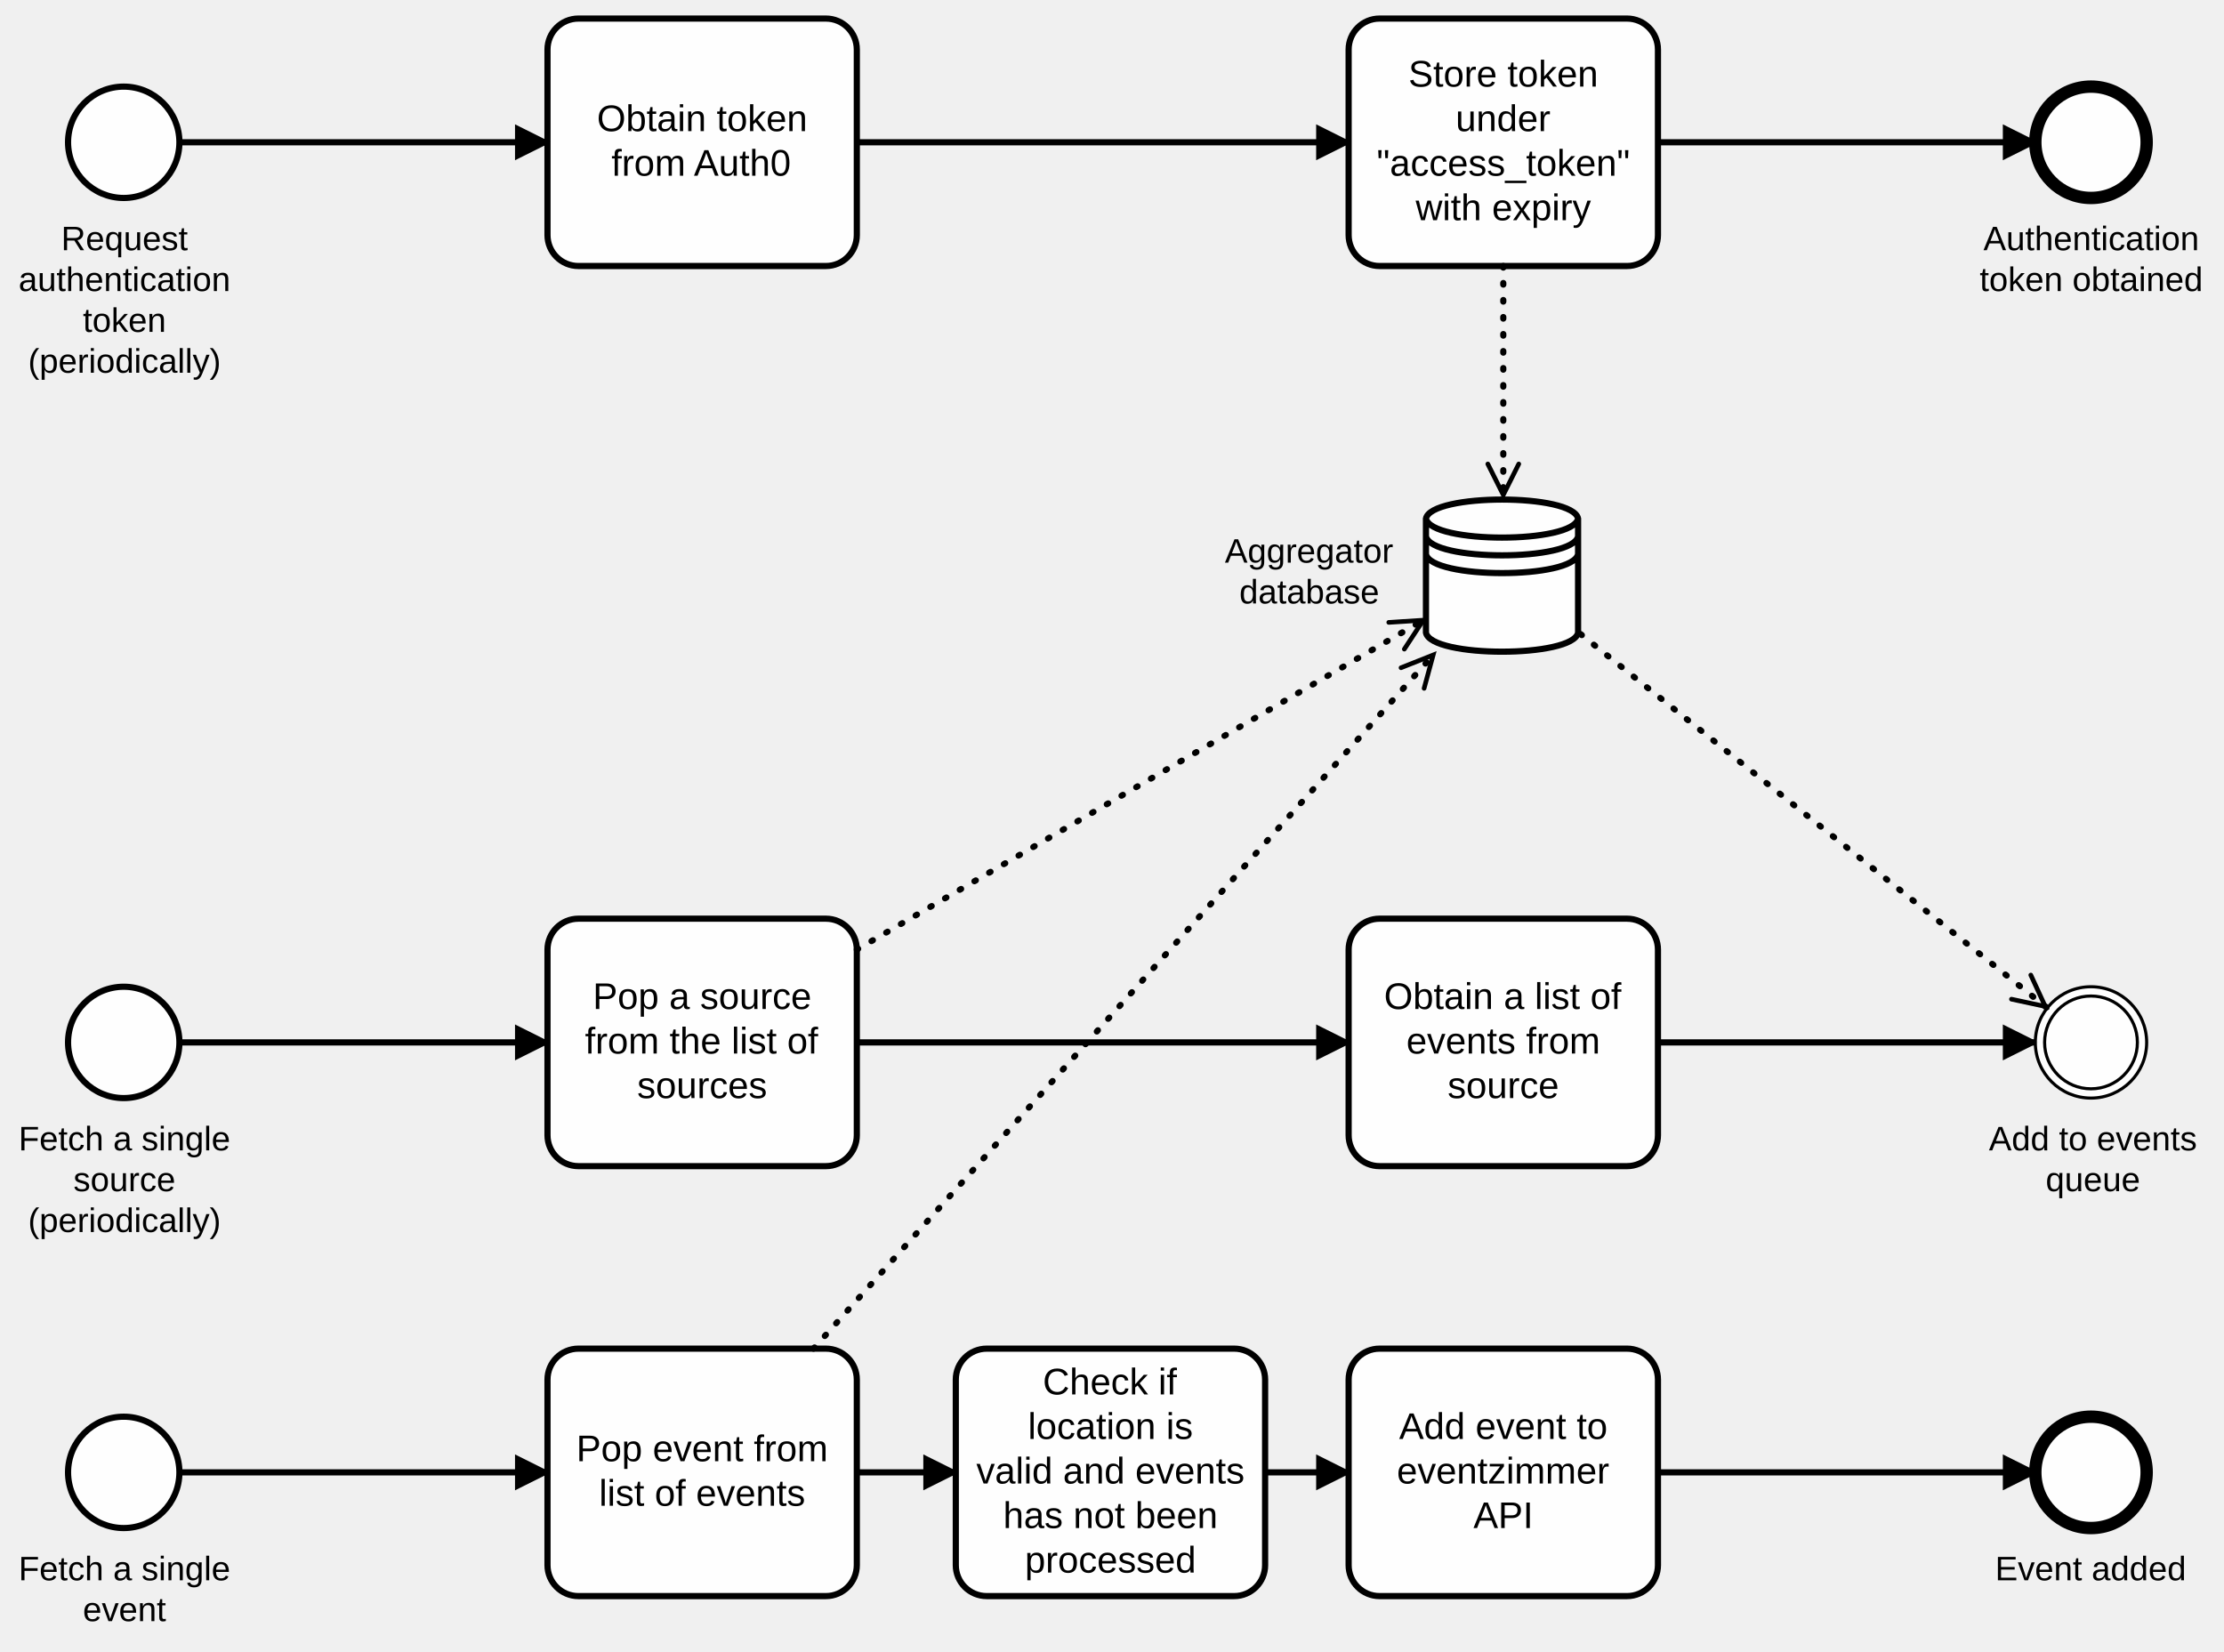
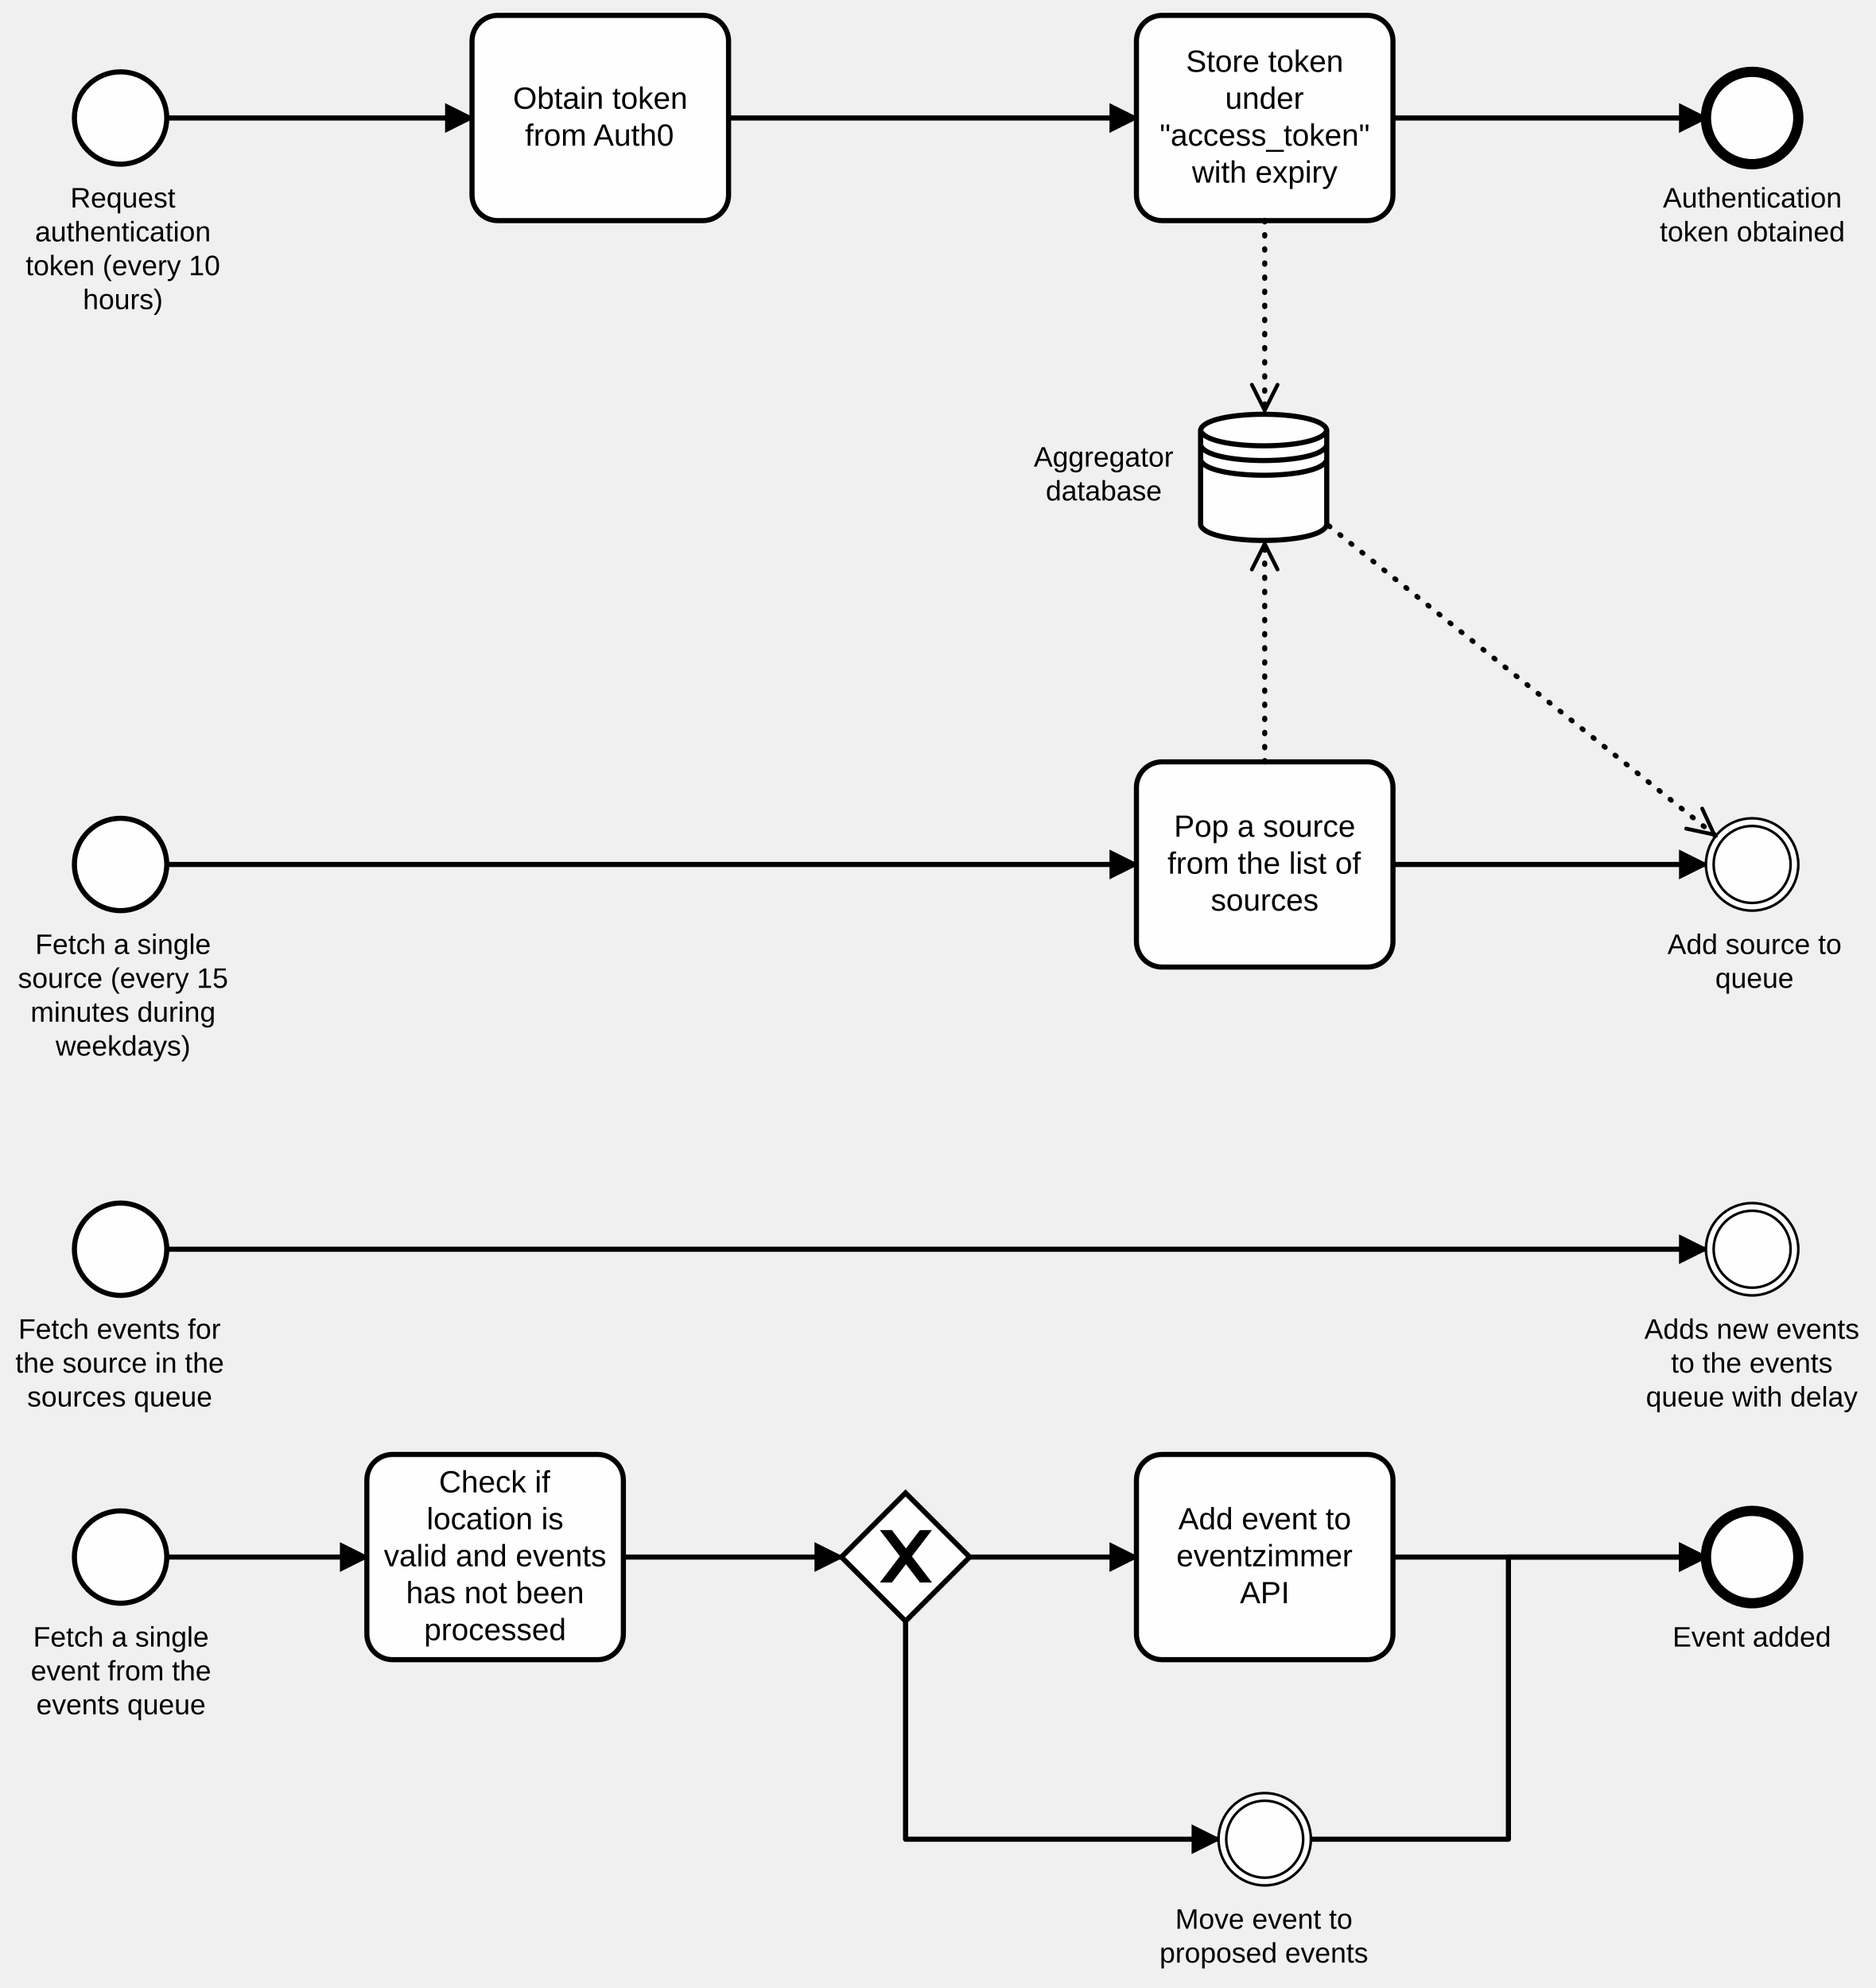
- <svg xmlns="http://www.w3.org/2000/svg" width="719" height="534" viewBox="134 53 719 534" version="1.1">
+ <svg xmlns="http://www.w3.org/2000/svg" width="731" height="775" viewBox="127 53 731 775" version="1.1">
  <defs>
-     <marker id="sequenceflow-end-white-black-4ejih7xatjvsynw8to4aofgy0" viewBox="0 0 20 20" refX="11" refY="10" markerWidth="10" markerHeight="10" orient="auto">
+     <marker id="sequenceflow-end-white-black-8ilgsffuy7v51hntb15woua4j" viewBox="0 0 20 20" refX="11" refY="10" markerWidth="10" markerHeight="10" orient="auto">
      <path d="M 1 5 L 11 10 L 1 15 Z" style="fill: black; stroke-width: 1px; stroke-linecap: round; stroke-dasharray: 10000, 1; stroke: black;" />
    </marker>
-     <marker id="association-end-white-black-4ejih7xatjvsynw8to4aofgy0" viewBox="0 0 20 20" refX="12" refY="10" markerWidth="10" markerHeight="10" orient="auto">
+     <marker id="association-end-white-black-8ilgsffuy7v51hntb15woua4j" viewBox="0 0 20 20" refX="12" refY="10" markerWidth="10" markerHeight="10" orient="auto">
      <path d="M 1 5 L 11 10 L 1 15" style="fill: none; stroke-width: 1.5px; stroke-linecap: round; stroke-dasharray: 10000, 1; stroke: black;" />
    </marker>
  </defs>
  <g class="djs-group">
+     <g class="djs-element djs-connection" data-element-id="SequenceFlow_0jcjh5k" style="display: block;">
+       <g class="djs-visual">
+         <path d="m  670,390L792,390 " style="fill: none; stroke-width: 2px; stroke: black; stroke-linejoin: round; marker-end: url('#sequenceflow-end-white-black-8ilgsffuy7v51hntb15woua4j');" />
+       </g>
+       <polyline points="670,390 792,390 " class="djs-hit djs-hit-stroke" style="fill: none; stroke-opacity: 0; stroke: white; stroke-width: 15px;" />
+       <rect x="664" y="384" width="134" height="12" class="djs-outline" style="fill: none;" />
+     </g>
+   </g>
+   <g class="djs-group">
+     <g class="djs-element djs-connection" data-element-id="SequenceFlow_0j1c3le" style="display: block;">
+       <g class="djs-visual">
+         <path d="m  192,390L570,390 " style="fill: none; stroke-width: 2px; stroke: black; stroke-linejoin: round; marker-end: url('#sequenceflow-end-white-black-8ilgsffuy7v51hntb15woua4j');" />
+       </g>
+       <polyline points="192,390 570,390 " class="djs-hit djs-hit-stroke" style="fill: none; stroke-opacity: 0; stroke: white; stroke-width: 15px;" />
+       <rect x="186" y="384" width="390" height="12" class="djs-outline" style="fill: none;" />
+     </g>
+   </g>
+   <g class="djs-group">
    <g class="djs-element djs-connection" data-element-id="SequenceFlow_0prawul" style="display: block;">
      <g class="djs-visual">
-         <path d="m  670,99L792,99 " style="fill: none; stroke-width: 2px; stroke: black; stroke-linejoin: round; marker-end: url('#sequenceflow-end-white-black-4ejih7xatjvsynw8to4aofgy0');" />
-       </g>
-       <polyline points="670,99 792,99 " class="djs-hit" style="fill: none; stroke-opacity: 0; stroke: white; stroke-width: 15px;" />
+         <path d="m  670,99L792,99 " style="fill: none; stroke-width: 2px; stroke: black; stroke-linejoin: round; marker-end: url('#sequenceflow-end-white-black-8ilgsffuy7v51hntb15woua4j');" />
+       </g>
+       <polyline points="670,99 792,99 " class="djs-hit djs-hit-stroke" style="fill: none; stroke-opacity: 0; stroke: white; stroke-width: 15px;" />
      <rect x="664" y="93" width="134" height="12" class="djs-outline" style="fill: none;" />
    </g>
  </g>
  <g class="djs-group">
    <g class="djs-element djs-connection" data-element-id="SequenceFlow_0wxyq2c" style="display: block;">
      <g class="djs-visual">
-         <path d="m  411,99L570,99 " style="fill: none; stroke-width: 2px; stroke: black; stroke-linejoin: round; marker-end: url('#sequenceflow-end-white-black-4ejih7xatjvsynw8to4aofgy0');" />
-       </g>
-       <polyline points="411,99 570,99 " class="djs-hit" style="fill: none; stroke-opacity: 0; stroke: white; stroke-width: 15px;" />
+         <path d="m  411,99L570,99 " style="fill: none; stroke-width: 2px; stroke: black; stroke-linejoin: round; marker-end: url('#sequenceflow-end-white-black-8ilgsffuy7v51hntb15woua4j');" />
+       </g>
+       <polyline points="411,99 570,99 " class="djs-hit djs-hit-stroke" style="fill: none; stroke-opacity: 0; stroke: white; stroke-width: 15px;" />
      <rect x="405" y="93" width="171" height="12" class="djs-outline" style="fill: none;" />
    </g>
  </g>
  <g class="djs-group">
    <g class="djs-element djs-connection" data-element-id="SequenceFlow_0bg2hcx" style="display: block;">
      <g class="djs-visual">
-         <path d="m  192,99L311,99 " style="fill: none; stroke-width: 2px; stroke: black; stroke-linejoin: round; marker-end: url('#sequenceflow-end-white-black-4ejih7xatjvsynw8to4aofgy0');" />
-       </g>
-       <polyline points="192,99 311,99 " class="djs-hit" style="fill: none; stroke-opacity: 0; stroke: white; stroke-width: 15px;" />
+         <path d="m  192,99L311,99 " style="fill: none; stroke-width: 2px; stroke: black; stroke-linejoin: round; marker-end: url('#sequenceflow-end-white-black-8ilgsffuy7v51hntb15woua4j');" />
+       </g>
+       <polyline points="192,99 311,99 " class="djs-hit djs-hit-stroke" style="fill: none; stroke-opacity: 0; stroke: white; stroke-width: 15px;" />
      <rect x="186" y="93" width="131" height="12" class="djs-outline" style="fill: none;" />
    </g>
  </g>
  <g class="djs-group">
-     <g class="djs-element djs-connection" data-element-id="SequenceFlow_0j1c3le" style="display: block;">
-       <g class="djs-visual">
-         <path d="m  192,390L311,390 " style="fill: none; stroke-width: 2px; stroke: black; stroke-linejoin: round; marker-end: url('#sequenceflow-end-white-black-4ejih7xatjvsynw8to4aofgy0');" />
-       </g>
-       <polyline points="192,390 311,390 " class="djs-hit" style="fill: none; stroke-opacity: 0; stroke: white; stroke-width: 15px;" />
-       <rect x="186" y="384" width="131" height="12" class="djs-outline" style="fill: none;" />
-     </g>
-   </g>
-   <g class="djs-group">
    <g class="djs-element djs-connection" data-element-id="SequenceFlow_0mm4a1m" style="display: block;">
      <g class="djs-visual">
-         <path d="m  670,529L792,529 " style="fill: none; stroke-width: 2px; stroke: black; stroke-linejoin: round; marker-end: url('#sequenceflow-end-white-black-4ejih7xatjvsynw8to4aofgy0');" />
-       </g>
-       <polyline points="670,529 792,529 " class="djs-hit" style="fill: none; stroke-opacity: 0; stroke: white; stroke-width: 15px;" />
-       <rect x="664" y="523" width="134" height="12" class="djs-outline" style="fill: none;" />
-     </g>
-   </g>
-   <g class="djs-group">
-     <g class="djs-element djs-connection" data-element-id="SequenceFlow_0jcjh5k" style="display: block;">
-       <g class="djs-visual">
-         <path d="m  411,390L570,390 " style="fill: none; stroke-width: 2px; stroke: black; stroke-linejoin: round; marker-end: url('#sequenceflow-end-white-black-4ejih7xatjvsynw8to4aofgy0');" />
-       </g>
-       <polyline points="411,390 570,390 " class="djs-hit" style="fill: none; stroke-opacity: 0; stroke: white; stroke-width: 15px;" />
-       <rect x="405" y="384" width="171" height="12" class="djs-outline" style="fill: none;" />
-     </g>
-   </g>
-   <g class="djs-group">
-     <g class="djs-element djs-connection" data-element-id="SequenceFlow_0d2wh7l" style="display: block;">
-       <g class="djs-visual">
-         <path d="m  670,390L792,390 " style="fill: none; stroke-width: 2px; stroke: black; stroke-linejoin: round; marker-end: url('#sequenceflow-end-white-black-4ejih7xatjvsynw8to4aofgy0');" />
-       </g>
-       <polyline points="670,390 792,390 " class="djs-hit" style="fill: none; stroke-opacity: 0; stroke: white; stroke-width: 15px;" />
-       <rect x="664" y="384" width="134" height="12" class="djs-outline" style="fill: none;" />
-     </g>
-   </g>
-   <g class="djs-group">
-     <g class="djs-element djs-connection" data-element-id="SequenceFlow_1ks3khi" style="display: block;">
-       <g class="djs-visual">
-         <path d="m  411,529L443,529 " style="fill: none; stroke-width: 2px; stroke: black; stroke-linejoin: round; marker-end: url('#sequenceflow-end-white-black-4ejih7xatjvsynw8to4aofgy0');" />
-       </g>
-       <polyline points="411,529 443,529 " class="djs-hit" style="fill: none; stroke-opacity: 0; stroke: white; stroke-width: 15px;" />
-       <rect x="405" y="523" width="44" height="12" class="djs-outline" style="fill: none;" />
+         <path d="m  670,660L792,660 " style="fill: none; stroke-width: 2px; stroke: black; stroke-linejoin: round; marker-end: url('#sequenceflow-end-white-black-8ilgsffuy7v51hntb15woua4j');" />
+       </g>
+       <polyline points="670,660 792,660 " class="djs-hit djs-hit-stroke" style="fill: none; stroke-opacity: 0; stroke: white; stroke-width: 15px;" />
+       <rect x="664" y="654" width="134" height="12" class="djs-outline" style="fill: none;" />
    </g>
  </g>
  <g class="djs-group">
    <g class="djs-element djs-connection" data-element-id="SequenceFlow_1fxgyfb" style="display: block;">
      <g class="djs-visual">
-         <path d="m  543,529L570,529 " style="fill: none; stroke-width: 2px; stroke: black; stroke-linejoin: round; marker-end: url('#sequenceflow-end-white-black-4ejih7xatjvsynw8to4aofgy0');" />
-       </g>
-       <polyline points="543,529 570,529 " class="djs-hit" style="fill: none; stroke-opacity: 0; stroke: white; stroke-width: 15px;" />
-       <rect x="537" y="523" width="39" height="12" class="djs-outline" style="fill: none;" />
-     </g>
-   </g>
-   <g class="djs-group">
-     <g class="djs-element djs-connection" data-element-id="SequenceFlow_0dirr6r" style="display: block;">
-       <g class="djs-visual">
-         <path d="m  192,529L311,529 " style="fill: none; stroke-width: 2px; stroke: black; stroke-linejoin: round; marker-end: url('#sequenceflow-end-white-black-4ejih7xatjvsynw8to4aofgy0');" />
-       </g>
-       <polyline points="192,529 311,529 " class="djs-hit" style="fill: none; stroke-opacity: 0; stroke: white; stroke-width: 15px;" />
-       <rect x="186" y="523" width="131" height="12" class="djs-outline" style="fill: none;" />
+         <path d="m  370,660L455,660 " style="fill: none; stroke-width: 2px; stroke: black; stroke-linejoin: round; marker-end: url('#sequenceflow-end-white-black-8ilgsffuy7v51hntb15woua4j');" />
+       </g>
+       <polyline points="370,660 455,660 " class="djs-hit djs-hit-stroke" style="fill: none; stroke-opacity: 0; stroke: white; stroke-width: 15px;" />
+       <rect x="364" y="654" width="97" height="12" class="djs-outline" style="fill: none;" />
+     </g>
+   </g>
+   <g class="djs-group">
+     <g class="djs-element djs-connection" data-element-id="SequenceFlow_0o0cnop" style="display: block;">
+       <g class="djs-visual">
+         <path d="m  192,540L792,540 " style="fill: none; stroke-width: 2px; stroke: black; stroke-linejoin: round; marker-end: url('#sequenceflow-end-white-black-8ilgsffuy7v51hntb15woua4j');" />
+       </g>
+       <polyline points="192,540 792,540 " class="djs-hit djs-hit-stroke" style="fill: none; stroke-opacity: 0; stroke: white; stroke-width: 15px;" />
+       <rect x="186" y="534" width="612" height="12" class="djs-outline" style="fill: none;" />
+     </g>
+   </g>
+   <g class="djs-group">
+     <g class="djs-element djs-connection" data-element-id="SequenceFlow_10f7xcn" style="display: block;">
+       <g class="djs-visual">
+         <path d="m  192,660L270,660 " style="fill: none; stroke-width: 2px; stroke: black; stroke-linejoin: round; marker-end: url('#sequenceflow-end-white-black-8ilgsffuy7v51hntb15woua4j');" />
+       </g>
+       <polyline points="192,660 270,660 " class="djs-hit djs-hit-stroke" style="fill: none; stroke-opacity: 0; stroke: white; stroke-width: 15px;" />
+       <rect x="186" y="654" width="90" height="12" class="djs-outline" style="fill: none;" />
+     </g>
+   </g>
+   <g class="djs-group">
+     <g class="djs-element djs-connection" data-element-id="SequenceFlow_1ro1ery" style="display: block;">
+       <g class="djs-visual">
+         <path d="m  505,660L570,660 " style="fill: none; stroke-width: 2px; stroke: black; stroke-linejoin: round; marker-end: url('#sequenceflow-end-white-black-8ilgsffuy7v51hntb15woua4j');" />
+       </g>
+       <polyline points="505,660 570,660 " class="djs-hit djs-hit-stroke" style="fill: none; stroke-opacity: 0; stroke: white; stroke-width: 15px;" />
+       <rect x="499" y="654" width="77" height="12" class="djs-outline" style="fill: none;" />
+     </g>
+   </g>
+   <g class="djs-group">
+     <g class="djs-element djs-connection" data-element-id="SequenceFlow_0zt3d72" style="display: block;">
+       <g class="djs-visual">
+         <path d="m  480,685L480,770 L602,770 " style="fill: none; stroke-width: 2px; stroke: black; stroke-linejoin: round; marker-end: url('#sequenceflow-end-white-black-8ilgsffuy7v51hntb15woua4j');" />
+       </g>
+       <polyline points="480,685 480,770 602,770 " class="djs-hit djs-hit-stroke" style="fill: none; stroke-opacity: 0; stroke: white; stroke-width: 15px;" />
+       <rect x="474" y="679" width="134" height="97" class="djs-outline" style="fill: none;" />
+     </g>
+   </g>
+   <g class="djs-group">
+     <g class="djs-element djs-connection" data-element-id="SequenceFlow_0wllvp6" style="display: block;">
+       <g class="djs-visual">
+         <path d="m  638,770L715,770 L715,660 L792,660 " style="fill: none; stroke-width: 2px; stroke: black; stroke-linejoin: round; marker-end: url('#sequenceflow-end-white-black-8ilgsffuy7v51hntb15woua4j');" />
+       </g>
+       <polyline points="638,770 715,770 715,660 792,660 " class="djs-hit djs-hit-stroke" style="fill: none; stroke-opacity: 0; stroke: white; stroke-width: 15px;" />
+       <rect x="632" y="654" width="166" height="122" class="djs-outline" style="fill: none;" />
    </g>
  </g>
  <g class="djs-group">
    <g class="djs-element djs-shape" data-element-id="StartEvent_1mjesrs" style="display: block;" transform="matrix(1 0 0 1 156 81)">
      <g class="djs-visual">
        <circle cx="18" cy="18" r="18" style="stroke: black; stroke-width: 2px; fill: white; fill-opacity: 0.95;" />
      </g>
-       <rect x="0" y="0" width="36" height="36" class="djs-hit" style="fill: none; stroke-opacity: 0; stroke: white; stroke-width: 15px;" />
-       <rect x="-6" y="-6" width="48" height="48" class="djs-outline" style="fill: none;" />
-     </g>
-   </g>
-   <g class="djs-group">
-     <g class="djs-element djs-shape" data-element-id="StartEvent_1mjesrs_label" style="display: block;" transform="matrix(1 0 0 1 140 124)">
-       <g class="djs-visual">
-         <text lineHeight="1.2" class="djs-label" style="font-family: Arial, sans-serif; font-size: 11px; font-weight: normal; fill: black;">
-           <tspan x="13.758" y="9.9">Request </tspan>
-           <tspan x="0" y="23.1">authentication </tspan>
-           <tspan x="20.789" y="36.3">token </tspan>
-           <tspan x="3.07" y="49.5">(periodically)</tspan>
-         </text>
-       </g>
-       <rect x="0" y="0" width="69" height="53" class="djs-hit" style="fill: none; stroke-opacity: 0; stroke: white; stroke-width: 15px;" />
-       <rect x="-6" y="-6" width="81" height="65" class="djs-outline" style="fill: none;" />
+       <rect class="djs-hit djs-hit-all" x="0" y="0" width="36" height="36" style="fill: none; stroke-opacity: 0; stroke: white; stroke-width: 15px;" />
+       <rect x="-6" y="-6" width="48" height="48" class="djs-outline" style="fill: none;" />
+     </g>
+   </g>
+   <g class="djs-group">
+     <g class="djs-element djs-shape" data-element-id="StartEvent_1mjesrs_label" style="display: block;" transform="matrix(1 0 0 1 137 124)">
+       <g class="djs-visual">
+         <text lineHeight="1.2" class="djs-label" style="font-family: Arial, sans-serif; font-size: 11px; font-weight: normal; fill: black;">
+           <tspan x="17.422" y="9.9">Request </tspan>
+           <tspan x="3.664" y="23.1">authentication </tspan>
+           <tspan x="0" y="36.3">token (every 10 </tspan>
+           <tspan x="22.32" y="49.5">hours)</tspan>
+         </text>
+       </g>
+       <rect class="djs-hit djs-hit-all" x="0" y="0" width="76" height="53" style="fill: none; stroke-opacity: 0; stroke: white; stroke-width: 15px;" />
+       <rect x="-6" y="-6" width="88" height="65" class="djs-outline" style="fill: none;" />
    </g>
  </g>
  <g class="djs-group">
    <g class="djs-element djs-shape" data-element-id="EndEvent_1lstu4g" style="display: block;" transform="matrix(1 0 0 1 792 81)">
      <g class="djs-visual">
        <circle cx="18" cy="18" r="18" style="stroke: black; stroke-width: 4px; fill: white; fill-opacity: 0.95;" />
      </g>
-       <rect x="0" y="0" width="36" height="36" class="djs-hit" style="fill: none; stroke-opacity: 0; stroke: white; stroke-width: 15px;" />
+       <rect class="djs-hit djs-hit-all" x="0" y="0" width="36" height="36" style="fill: none; stroke-opacity: 0; stroke: white; stroke-width: 15px;" />
      <rect x="-6" y="-6" width="48" height="48" class="djs-outline" style="fill: none;" />
    </g>
  </g>
  <g class="djs-group">
    <g class="djs-element djs-shape" data-element-id="EndEvent_1lstu4g_label" style="display: block;" transform="matrix(1 0 0 1 774 124)">
      <g class="djs-visual">
        <text lineHeight="1.2" class="djs-label" style="font-family: Arial, sans-serif; font-size: 11px; font-weight: normal; fill: black;">
-           <tspan x="1.234" y="9.9">Authentication </tspan>
+           <tspan x="1.242" y="9.9">Authentication </tspan>
          <tspan x="0" y="23.1">token obtained</tspan>
        </text>
      </g>
-       <rect x="0" y="0" width="73" height="27" class="djs-hit" style="fill: none; stroke-opacity: 0; stroke: white; stroke-width: 15px;" />
+       <rect class="djs-hit djs-hit-all" x="0" y="0" width="73" height="27" style="fill: none; stroke-opacity: 0; stroke: white; stroke-width: 15px;" />
      <rect x="-6" y="-6" width="85" height="39" class="djs-outline" style="fill: none;" />
    </g>
  </g>
  <g class="djs-group">
    <g class="djs-element djs-shape" data-element-id="Task_1edjwzw" style="display: block;" transform="matrix(1 0 0 1 311 59)">
      <g class="djs-visual">
        <rect x="0" y="0" width="100" height="80" rx="10" ry="10" style="stroke: black; stroke-width: 2px; fill: white; fill-opacity: 0.95;" />
        <text lineHeight="1.2" class="djs-label" style="font-family: Arial, sans-serif; font-size: 12px; font-weight: normal; fill: black;">
-           <tspan x="15.984" y="36.4">Obtain token </tspan>
-           <tspan x="20.656" y="50.8">from Auth0</tspan>
-         </text>
-       </g>
-       <rect x="0" y="0" width="100" height="80" class="djs-hit" style="fill: none; stroke-opacity: 0; stroke: white; stroke-width: 15px;" />
+           <tspan x="15.977" y="36.4">Obtain token </tspan>
+           <tspan x="20.648" y="50.8">from Auth0</tspan>
+         </text>
+       </g>
+       <rect class="djs-hit djs-hit-all" x="0" y="0" width="100" height="80" style="fill: none; stroke-opacity: 0; stroke: white; stroke-width: 15px;" />
      <rect x="-6" y="-6" width="112" height="92" class="djs-outline" style="fill: none;" />
    </g>
  </g>
  <g class="djs-group">
    <g class="djs-element djs-shape" data-element-id="Task_04cskuu" style="display: block;" transform="matrix(1 0 0 1 570 59)">
      <g class="djs-visual">
        <rect x="0" y="0" width="100" height="80" rx="10" ry="10" style="stroke: black; stroke-width: 2px; fill: white; fill-opacity: 0.95;" />
        <text lineHeight="1.2" class="djs-label" style="font-family: Arial, sans-serif; font-size: 12px; font-weight: normal; fill: black;">
-           <tspan x="19.32" y="22">Store token </tspan>
-           <tspan x="34.578" y="36.4">under </tspan>
-           <tspan x="9.055" y="50.8">"access_token" </tspan>
-           <tspan x="21.664" y="65.2">with expiry</tspan>
-         </text>
-       </g>
-       <rect x="0" y="0" width="100" height="80" class="djs-hit" style="fill: none; stroke-opacity: 0; stroke: white; stroke-width: 15px;" />
+           <tspan x="19.312" y="22">Store token </tspan>
+           <tspan x="34.57" y="36.4">under </tspan>
+           <tspan x="9.047" y="50.8">"access_token" </tspan>
+           <tspan x="21.656" y="65.2">with expiry</tspan>
+         </text>
+       </g>
+       <rect class="djs-hit djs-hit-all" x="0" y="0" width="100" height="80" style="fill: none; stroke-opacity: 0; stroke: white; stroke-width: 15px;" />
      <rect x="-6" y="-6" width="112" height="92" class="djs-outline" style="fill: none;" />
    </g>
  </g>
  <g class="djs-group">
    <g class="djs-element djs-shape" data-element-id="DataStoreReference_11cgr1n" style="display: block;" transform="matrix(1 0 0 1 595 214)">
      <g class="djs-visual">
        <path d="m  0,6.65 l  0,36.885 c  1.639,8.197 47.541,8.197  49.18,0 l  0,-36.885 c -1.639,-8.197 -47.541,-8.197 -49.18,0c  1.639,8.197 47.541,8.197  49.18,0 m  -49.18,5.738c  1.639,8.197 47.541,8.197 49.18,0m  -49.18,5.738c  1.639,8.197 47.541,8.197  49.18,0" style="fill: white; stroke-width: 2px; stroke: black; fill-opacity: 0.95;" />
      </g>
-       <rect x="0" y="0" width="50" height="50" class="djs-hit" style="fill: none; stroke-opacity: 0; stroke: white; stroke-width: 15px;" />
+       <rect class="djs-hit djs-hit-all" x="0" y="0" width="50" height="50" style="fill: none; stroke-opacity: 0; stroke: white; stroke-width: 15px;" />
      <rect x="-6" y="-6" width="62" height="62" class="djs-outline" style="fill: none;" />
    </g>
  </g>
  <g class="djs-group">
    <g class="djs-element djs-shape" data-element-id="DataStoreReference_11cgr1n_label" style="display: block;" transform="matrix(1 0 0 1 530 225)">
      <g class="djs-visual">
        <text lineHeight="1.2" class="djs-label" style="font-family: Arial, sans-serif; font-size: 11px; font-weight: normal; fill: black;">
          <tspan x="0" y="9.9">Aggregator </tspan>
-           <tspan x="4.648" y="23.1">database</tspan>
-         </text>
-       </g>
-       <rect x="0" y="0" width="55" height="27" class="djs-hit" style="fill: none; stroke-opacity: 0; stroke: white; stroke-width: 15px;" />
+           <tspan x="4.641" y="23.1">database</tspan>
+         </text>
+       </g>
+       <rect class="djs-hit djs-hit-all" x="0" y="0" width="55" height="27" style="fill: none; stroke-opacity: 0; stroke: white; stroke-width: 15px;" />
      <rect x="-6" y="-6" width="67" height="39" class="djs-outline" style="fill: none;" />
    </g>
  </g>
  <g class="djs-group">
    <g class="djs-element djs-shape" data-element-id="StartEvent_1k3k8nq" style="display: block;" transform="matrix(1 0 0 1 156 372)">
      <g class="djs-visual">
        <circle cx="18" cy="18" r="18" style="stroke: black; stroke-width: 2px; fill: white; fill-opacity: 0.95;" />
      </g>
-       <rect x="0" y="0" width="36" height="36" class="djs-hit" style="fill: none; stroke-opacity: 0; stroke: white; stroke-width: 15px;" />
-       <rect x="-6" y="-6" width="48" height="48" class="djs-outline" style="fill: none;" />
-     </g>
-   </g>
-   <g class="djs-group">
-     <g class="djs-element djs-shape" data-element-id="EndEvent_0mj05po" style="display: block;" transform="matrix(1 0 0 1 792 511)">
-       <g class="djs-visual">
-         <circle cx="18" cy="18" r="18" style="stroke: black; stroke-width: 4px; fill: white; fill-opacity: 0.95;" />
-       </g>
-       <rect x="0" y="0" width="36" height="36" class="djs-hit" style="fill: none; stroke-opacity: 0; stroke: white; stroke-width: 15px;" />
-       <rect x="-6" y="-6" width="48" height="48" class="djs-outline" style="fill: none;" />
+       <rect class="djs-hit djs-hit-all" x="0" y="0" width="36" height="36" style="fill: none; stroke-opacity: 0; stroke: white; stroke-width: 15px;" />
+       <rect x="-6" y="-6" width="48" height="48" class="djs-outline" style="fill: none;" />
+     </g>
+   </g>
+   <g class="djs-group">
+     <g class="djs-element djs-shape" data-element-id="StartEvent_1k3k8nq_label" style="display: block;" transform="matrix(1 0 0 1 134 415)">
+       <g class="djs-visual">
+         <text lineHeight="1.2" class="djs-label" style="font-family: Arial, sans-serif; font-size: 11px; font-weight: normal; fill: black;">
+           <tspan x="6.727" y="9.9">Fetch a single </tspan>
+           <tspan x="0" y="23.1">source (every 15 </tspan>
+           <tspan x="4.891" y="36.3">minutes during </tspan>
+           <tspan x="14.68" y="49.5">weekdays)</tspan>
+         </text>
+       </g>
+       <rect class="djs-hit djs-hit-all" x="0" y="0" width="82" height="53" style="fill: none; stroke-opacity: 0; stroke: white; stroke-width: 15px;" />
+       <rect x="-6" y="-6" width="94" height="65" class="djs-outline" style="fill: none;" />
    </g>
  </g>
  <g class="djs-group">
    <g class="djs-element djs-shape" data-element-id="IntermediateThrowEvent_14kesuq" style="display: block;" transform="matrix(1 0 0 1 792 372)">
      <g class="djs-visual">
        <circle cx="18" cy="18" r="18" style="stroke: black; stroke-width: 1px; fill: white; fill-opacity: 0.95;" />
        <circle cx="18" cy="18" r="15" style="stroke: black; stroke-width: 1px; fill: none;" />
      </g>
-       <rect x="0" y="0" width="36" height="36" class="djs-hit" style="fill: none; stroke-opacity: 0; stroke: white; stroke-width: 15px;" />
-       <rect x="-6" y="-6" width="48" height="48" class="djs-outline" style="fill: none;" />
-     </g>
-   </g>
-   <g class="djs-group">
-     <g class="djs-element djs-shape" data-element-id="Task_058srh0" style="display: block;" transform="matrix(1 0 0 1 311 350)">
+       <rect class="djs-hit djs-hit-all" x="0" y="0" width="36" height="36" style="fill: none; stroke-opacity: 0; stroke: white; stroke-width: 15px;" />
+       <rect x="-6" y="-6" width="48" height="48" class="djs-outline" style="fill: none;" />
+     </g>
+   </g>
+   <g class="djs-group">
+     <g class="djs-element djs-shape" data-element-id="IntermediateThrowEvent_14kesuq_label" style="display: block;" transform="matrix(1 0 0 1 777 415)">
+       <g class="djs-visual">
+         <text lineHeight="1.2" class="djs-label" style="font-family: Arial, sans-serif; font-size: 11px; font-weight: normal; fill: black;">
+           <tspan x="0" y="9.9">Add source to </tspan>
+           <tspan x="18.625" y="23.1">queue</tspan>
+         </text>
+       </g>
+       <rect class="djs-hit djs-hit-all" x="0" y="0" width="68" height="27" style="fill: none; stroke-opacity: 0; stroke: white; stroke-width: 15px;" />
+       <rect x="-6" y="-6" width="80" height="39" class="djs-outline" style="fill: none;" />
+     </g>
+   </g>
+   <g class="djs-group">
+     <g class="djs-element djs-shape" data-element-id="Task_058srh0" style="display: block;" transform="matrix(1 0 0 1 570 350)">
      <g class="djs-visual">
        <rect x="0" y="0" width="100" height="80" rx="10" ry="10" style="stroke: black; stroke-width: 2px; fill: white; fill-opacity: 0.95;" />
        <text lineHeight="1.2" class="djs-label" style="font-family: Arial, sans-serif; font-size: 12px; font-weight: normal; fill: black;">
-           <tspan x="14.648" y="29.2">Pop a source </tspan>
-           <tspan x="12.117" y="43.6">from the list of </tspan>
-           <tspan x="28.992" y="58">sources</tspan>
-         </text>
-       </g>
-       <rect x="0" y="0" width="100" height="80" class="djs-hit" style="fill: none; stroke-opacity: 0; stroke: white; stroke-width: 15px;" />
+           <tspan x="14.641" y="29.2">Pop a source </tspan>
+           <tspan x="12.109" y="43.6">from the list of </tspan>
+           <tspan x="28.984" y="58">sources</tspan>
+         </text>
+       </g>
+       <rect class="djs-hit djs-hit-all" x="0" y="0" width="100" height="80" style="fill: none; stroke-opacity: 0; stroke: white; stroke-width: 15px;" />
      <rect x="-6" y="-6" width="112" height="92" class="djs-outline" style="fill: none;" />
    </g>
  </g>
  <g class="djs-group">
-     <g class="djs-element djs-shape" data-element-id="Task_195o1da" style="display: block;" transform="matrix(1 0 0 1 443 489)">
-       <g class="djs-visual">
-         <rect x="0" y="0" width="100" height="80" rx="10" ry="10" style="stroke: black; stroke-width: 2px; fill: white; fill-opacity: 0.95;" />
-         <text lineHeight="1.2" class="djs-label" style="font-family: Arial, sans-serif; font-size: 12px; font-weight: normal; fill: black;">
-           <tspan x="28.125" y="14.8">Check if </tspan>
-           <tspan x="23.32" y="29.2">location is </tspan>
-           <tspan x="6.641" y="43.6">valid and events</tspan>
-           <tspan x="15.305" y="58">has not been </tspan>
-           <tspan x="22.32" y="72.4">processed</tspan>
-         </text>
-       </g>
-       <rect x="0" y="0" width="100" height="80" class="djs-hit" style="fill: none; stroke-opacity: 0; stroke: white; stroke-width: 15px;" />
-       <rect x="-6" y="-6" width="112" height="92" class="djs-outline" style="fill: none;" />
-     </g>
-   </g>
-   <g class="djs-group">
-     <g class="djs-element djs-shape" data-element-id="StartEvent_0da00u7" style="display: block;" transform="matrix(1 0 0 1 156 511)">
-       <g class="djs-visual">
-         <circle cx="18" cy="18" r="18" style="stroke: black; stroke-width: 2px; fill: white; fill-opacity: 0.95;" />
-       </g>
-       <rect x="0" y="0" width="36" height="36" class="djs-hit" style="fill: none; stroke-opacity: 0; stroke: white; stroke-width: 15px;" />
-       <rect x="-6" y="-6" width="48" height="48" class="djs-outline" style="fill: none;" />
-     </g>
-   </g>
-   <g class="djs-group">
-     <g class="djs-element djs-shape" data-element-id="Task_0dlg8gm" style="display: block;" transform="matrix(1 0 0 1 311 489)">
-       <g class="djs-visual">
-         <rect x="0" y="0" width="100" height="80" rx="10" ry="10" style="stroke: black; stroke-width: 2px; fill: white; fill-opacity: 0.95;" />
-         <text lineHeight="1.2" class="djs-label" style="font-family: Arial, sans-serif; font-size: 12px; font-weight: normal; fill: black;">
-           <tspan x="9.312" y="36.4">Pop event from </tspan>
-           <tspan x="16.656" y="50.8">list of events</tspan>
-         </text>
-       </g>
-       <rect x="0" y="0" width="100" height="80" class="djs-hit" style="fill: none; stroke-opacity: 0; stroke: white; stroke-width: 15px;" />
-       <rect x="-6" y="-6" width="112" height="92" class="djs-outline" style="fill: none;" />
-     </g>
-   </g>
-   <g class="djs-group">
-     <g class="djs-element djs-shape" data-element-id="Task_08x25nb" style="display: block;" transform="matrix(1 0 0 1 570 350)">
-       <g class="djs-visual">
-         <rect x="0" y="0" width="100" height="80" rx="10" ry="10" style="stroke: black; stroke-width: 2px; fill: white; fill-opacity: 0.95;" />
-         <text lineHeight="1.2" class="djs-label" style="font-family: Arial, sans-serif; font-size: 12px; font-weight: normal; fill: black;">
-           <tspan x="11.445" y="29.2">Obtain a list of </tspan>
-           <tspan x="18.656" y="43.6">events from </tspan>
-           <tspan x="31.992" y="58">source</tspan>
-         </text>
-       </g>
-       <rect x="0" y="0" width="100" height="80" class="djs-hit" style="fill: none; stroke-opacity: 0; stroke: white; stroke-width: 15px;" />
-       <rect x="-6" y="-6" width="112" height="92" class="djs-outline" style="fill: none;" />
-     </g>
-   </g>
-   <g class="djs-group">
-     <g class="djs-element djs-shape" data-element-id="Task_1bv2dd5" style="display: block;" transform="matrix(1 0 0 1 570 489)">
+     <g class="djs-element djs-shape" data-element-id="EndEvent_0mj05po" style="display: block;" transform="matrix(1 0 0 1 792 642)">
+       <g class="djs-visual">
+         <circle cx="18" cy="18" r="18" style="stroke: black; stroke-width: 4px; fill: white; fill-opacity: 0.95;" />
+       </g>
+       <rect class="djs-hit djs-hit-all" x="0" y="0" width="36" height="36" style="fill: none; stroke-opacity: 0; stroke: white; stroke-width: 15px;" />
+       <rect x="-6" y="-6" width="48" height="48" class="djs-outline" style="fill: none;" />
+     </g>
+   </g>
+   <g class="djs-group">
+     <g class="djs-element djs-shape" data-element-id="Task_1bv2dd5" style="display: block;" transform="matrix(1 0 0 1 570 620)">
      <g class="djs-visual">
        <rect x="0" y="0" width="100" height="80" rx="10" ry="10" style="stroke: black; stroke-width: 2px; fill: white; fill-opacity: 0.95;" />
        <text lineHeight="1.2" class="djs-label" style="font-family: Arial, sans-serif; font-size: 12px; font-weight: normal; fill: black;">
          <tspan x="16.32" y="29.2">Add event to </tspan>
-           <tspan x="15.578" y="43.6">eventzimmer </tspan>
-           <tspan x="40.336" y="58">API</tspan>
-         </text>
-       </g>
-       <rect x="0" y="0" width="100" height="80" class="djs-hit" style="fill: none; stroke-opacity: 0; stroke: white; stroke-width: 15px;" />
+           <tspan x="15.57" y="43.6">eventzimmer </tspan>
+           <tspan x="40.344" y="58">API</tspan>
+         </text>
+       </g>
+       <rect class="djs-hit djs-hit-all" x="0" y="0" width="100" height="80" style="fill: none; stroke-opacity: 0; stroke: white; stroke-width: 15px;" />
      <rect x="-6" y="-6" width="112" height="92" class="djs-outline" style="fill: none;" />
    </g>
  </g>
  <g class="djs-group">
+     <g class="djs-element djs-shape" data-element-id="StartEvent_0da00u7" style="display: block;" transform="matrix(1 0 0 1 156 642)">
+       <g class="djs-visual">
+         <circle cx="18" cy="18" r="18" style="stroke: black; stroke-width: 2px; fill: white; fill-opacity: 0.95;" />
+       </g>
+       <rect class="djs-hit djs-hit-all" x="0" y="0" width="36" height="36" style="fill: none; stroke-opacity: 0; stroke: white; stroke-width: 15px;" />
+       <rect x="-6" y="-6" width="48" height="48" class="djs-outline" style="fill: none;" />
+     </g>
+   </g>
+   <g class="djs-group">
+     <g class="djs-element djs-shape" data-element-id="StartEvent_1iz7k0e" style="display: block;" transform="matrix(1 0 0 1 156 522)">
+       <g class="djs-visual">
+         <circle cx="18" cy="18" r="18" style="stroke: black; stroke-width: 2px; fill: white; fill-opacity: 0.95;" />
+       </g>
+       <rect class="djs-hit djs-hit-all" x="0" y="0" width="36" height="36" style="fill: none; stroke-opacity: 0; stroke: white; stroke-width: 15px;" />
+       <rect x="-6" y="-6" width="48" height="48" class="djs-outline" style="fill: none;" />
+     </g>
+   </g>
+   <g class="djs-group">
+     <g class="djs-element djs-shape" data-element-id="IntermediateThrowEvent_0zqu9xg" style="display: block;" transform="matrix(1 0 0 1 792 522)">
+       <g class="djs-visual">
+         <circle cx="18" cy="18" r="18" style="stroke: black; stroke-width: 1px; fill: white; fill-opacity: 0.95;" />
+         <circle cx="18" cy="18" r="15" style="stroke: black; stroke-width: 1px; fill: none;" />
+       </g>
+       <rect class="djs-hit djs-hit-all" x="0" y="0" width="36" height="36" style="fill: none; stroke-opacity: 0; stroke: white; stroke-width: 15px;" />
+       <rect x="-6" y="-6" width="48" height="48" class="djs-outline" style="fill: none;" />
+     </g>
+   </g>
+   <g class="djs-group">
+     <g class="djs-element djs-shape" data-element-id="Task_195o1da" style="display: block;" transform="matrix(1 0 0 1 270 620)">
+       <g class="djs-visual">
+         <rect x="0" y="0" width="100" height="80" rx="10" ry="10" style="stroke: black; stroke-width: 2px; fill: white; fill-opacity: 0.95;" />
+         <text lineHeight="1.2" class="djs-label" style="font-family: Arial, sans-serif; font-size: 12px; font-weight: normal; fill: black;">
+           <tspan x="28.117" y="14.8">Check if </tspan>
+           <tspan x="23.312" y="29.2">location is </tspan>
+           <tspan x="6.633" y="43.6">valid and events</tspan>
+           <tspan x="15.297" y="58">has not been </tspan>
+           <tspan x="22.312" y="72.4">processed</tspan>
+         </text>
+       </g>
+       <rect class="djs-hit djs-hit-all" x="0" y="0" width="100" height="80" style="fill: none; stroke-opacity: 0; stroke: white; stroke-width: 15px;" />
+       <rect x="-6" y="-6" width="112" height="92" class="djs-outline" style="fill: none;" />
+     </g>
+   </g>
+   <g class="djs-group">
+     <g class="djs-element djs-shape" data-element-id="ExclusiveGateway_038vi01" style="display: block;" transform="matrix(1 0 0 1 455 635)">
+       <g class="djs-visual">
+         <polygon points="25,0 50,25 25,50 0,25" style="stroke: black; stroke-width: 2px; fill: white; fill-opacity: 0.95;" />
+         <path d="m 16,15 7.429,9.714 -7.429,9.714 3.429,0 5.714,-7.464 5.714,7.464 3.429,0 -7.429,-9.714 7.429,-9.714 -3.429,0 -5.714,7.464 -5.714,-7.464 -3.429,0 z" style="fill: black; stroke-width: 1px; stroke: black;" />
+       </g>
+       <rect class="djs-hit djs-hit-all" x="0" y="0" width="50" height="50" style="fill: none; stroke-opacity: 0; stroke: white; stroke-width: 15px;" />
+       <rect x="-6" y="-6" width="62" height="62" class="djs-outline" style="fill: none;" />
+     </g>
+   </g>
+   <g class="djs-group">
+     <g class="djs-element djs-shape" data-element-id="IntermediateThrowEvent_1fb6ecu" style="display: block;" transform="matrix(1 0 0 1 602 752)">
+       <g class="djs-visual">
+         <circle cx="18" cy="18" r="18" style="stroke: black; stroke-width: 1px; fill: white; fill-opacity: 0.95;" />
+         <circle cx="18" cy="18" r="15" style="stroke: black; stroke-width: 1px; fill: none;" />
+       </g>
+       <rect class="djs-hit djs-hit-all" x="0" y="0" width="36" height="36" style="fill: none; stroke-opacity: 0; stroke: white; stroke-width: 15px;" />
+       <rect x="-6" y="-6" width="48" height="48" class="djs-outline" style="fill: none;" />
+     </g>
+   </g>
+   <g class="djs-group">
    <g class="djs-element djs-connection" data-element-id="DataOutputAssociation_1pgvuwi" style="display: block;">
      <g class="djs-visual">
-         <polyline points="620,139 620,214 " style="fill: none; stroke: black; stroke-width: 2px; stroke-dasharray: 0.5, 5; stroke-linecap: round; stroke-linejoin: round; marker-end: url('#association-end-white-black-4ejih7xatjvsynw8to4aofgy0');" />
-       </g>
-       <polyline points="620,139 620,214 " class="djs-hit" style="fill: none; stroke-opacity: 0; stroke: white; stroke-width: 15px;" />
+         <polyline points="620,139 620,214 " style="fill: none; stroke: black; stroke-width: 2px; stroke-dasharray: 0.5, 5; stroke-linecap: round; stroke-linejoin: round; marker-end: url('#association-end-white-black-8ilgsffuy7v51hntb15woua4j');" />
+       </g>
+       <polyline points="620,139 620,214 " class="djs-hit djs-hit-stroke" style="fill: none; stroke-opacity: 0; stroke: white; stroke-width: 15px;" />
      <rect x="614" y="133" width="12" height="87" class="djs-outline" style="fill: none;" />
    </g>
  </g>
  <g class="djs-group">
    <g class="djs-element djs-connection" data-element-id="DataInputAssociation_1puob5f" style="display: block;">
      <g class="djs-visual">
-         <polyline points="645,258 796,379 " style="fill: none; stroke: black; stroke-width: 2px; stroke-dasharray: 0.5, 5; stroke-linecap: round; stroke-linejoin: round; marker-end: url('#association-end-white-black-4ejih7xatjvsynw8to4aofgy0');" />
-       </g>
-       <polyline points="645,258 796,379 " class="djs-hit" style="fill: none; stroke-opacity: 0; stroke: white; stroke-width: 15px;" />
+         <polyline points="645,258 796,379 " style="fill: none; stroke: black; stroke-width: 2px; stroke-dasharray: 0.5, 5; stroke-linecap: round; stroke-linejoin: round; marker-end: url('#association-end-white-black-8ilgsffuy7v51hntb15woua4j');" />
+       </g>
+       <polyline points="645,258 796,379 " class="djs-hit djs-hit-stroke" style="fill: none; stroke-opacity: 0; stroke: white; stroke-width: 15px;" />
      <rect x="639" y="252" width="163" height="133" class="djs-outline" style="fill: none;" />
    </g>
  </g>
  <g class="djs-group">
    <g class="djs-element djs-connection" data-element-id="DataOutputAssociation_1v2f421" style="display: block;">
      <g class="djs-visual">
-         <polyline points="411,360 595,253 " style="fill: none; stroke: black; stroke-width: 2px; stroke-dasharray: 0.5, 5; stroke-linecap: round; stroke-linejoin: round; marker-end: url('#association-end-white-black-4ejih7xatjvsynw8to4aofgy0');" />
-       </g>
-       <polyline points="411,360 595,253 " class="djs-hit" style="fill: none; stroke-opacity: 0; stroke: white; stroke-width: 15px;" />
-       <rect x="405" y="247" width="196" height="119" class="djs-outline" style="fill: none;" />
-     </g>
-   </g>
-   <g class="djs-group">
-     <g class="djs-element djs-connection" data-element-id="DataOutputAssociation_0t86tkj" style="display: block;">
-       <g class="djs-visual">
-         <polyline points="397,489 598,264 " style="fill: none; stroke: black; stroke-width: 2px; stroke-dasharray: 0.5, 5; stroke-linecap: round; stroke-linejoin: round; marker-end: url('#association-end-white-black-4ejih7xatjvsynw8to4aofgy0');" />
-       </g>
-       <polyline points="397,489 598,264 " class="djs-hit" style="fill: none; stroke-opacity: 0; stroke: white; stroke-width: 15px;" />
-       <rect x="391" y="258" width="213" height="237" class="djs-outline" style="fill: none;" />
-     </g>
-   </g>
-   <g class="djs-group">
-     <g class="djs-element djs-shape" data-element-id="StartEvent_1k3k8nq_label" style="display: block;" transform="matrix(1 0 0 1 140 415)">
-       <g class="djs-visual">
-         <text lineHeight="1.2" class="djs-label" style="font-family: Arial, sans-serif; font-size: 11px; font-weight: normal; fill: black;">
-           <tspan x="0" y="9.9">Fetch a single </tspan>
-           <tspan x="17.727" y="23.1">source </tspan>
-           <tspan x="3.062" y="36.3">(periodically)</tspan>
-         </text>
-       </g>
-       <rect x="0" y="0" width="69" height="40" class="djs-hit" style="fill: none; stroke-opacity: 0; stroke: white; stroke-width: 15px;" />
-       <rect x="-6" y="-6" width="81" height="52" class="djs-outline" style="fill: none;" />
-     </g>
-   </g>
-   <g class="djs-group">
-     <g class="djs-element djs-shape" data-element-id="EndEvent_0mj05po_label" style="display: block;" transform="matrix(1 0 0 1 779 554)">
+         <polyline points="620,350 620,264 " style="fill: none; stroke: black; stroke-width: 2px; stroke-dasharray: 0.5, 5; stroke-linecap: round; stroke-linejoin: round; marker-end: url('#association-end-white-black-8ilgsffuy7v51hntb15woua4j');" />
+       </g>
+       <polyline points="620,350 620,264 " class="djs-hit djs-hit-stroke" style="fill: none; stroke-opacity: 0; stroke: white; stroke-width: 15px;" />
+       <rect x="614" y="258" width="12" height="98" class="djs-outline" style="fill: none;" />
+     </g>
+   </g>
+   <g class="djs-group">
+     <g class="djs-element djs-shape" data-element-id="EndEvent_0mj05po_label" style="display: block;" transform="matrix(1 0 0 1 779 685)">
      <g class="djs-visual">
        <text lineHeight="1.2" class="djs-label" style="font-family: Arial, sans-serif; font-size: 11px; font-weight: normal; fill: black;">
          <tspan x="0" y="9.9">Event added</tspan>
        </text>
      </g>
-       <rect x="0" y="0" width="62" height="14" class="djs-hit" style="fill: none; stroke-opacity: 0; stroke: white; stroke-width: 15px;" />
+       <rect class="djs-hit djs-hit-all" x="0" y="0" width="62" height="14" style="fill: none; stroke-opacity: 0; stroke: white; stroke-width: 15px;" />
      <rect x="-6" y="-6" width="74" height="26" class="djs-outline" style="fill: none;" />
    </g>
  </g>
  <g class="djs-group">
-     <g class="djs-element djs-shape" data-element-id="IntermediateThrowEvent_14kesuq_label" style="display: block;" transform="matrix(1 0 0 1 777 415)">
-       <g class="djs-visual">
-         <text lineHeight="1.2" class="djs-label" style="font-family: Arial, sans-serif; font-size: 11px; font-weight: normal; fill: black;">
-           <tspan x="0" y="9.9">Add to events </tspan>
-           <tspan x="18.336" y="23.1">queue</tspan>
-         </text>
-       </g>
-       <rect x="0" y="0" width="68" height="27" class="djs-hit" style="fill: none; stroke-opacity: 0; stroke: white; stroke-width: 15px;" />
-       <rect x="-6" y="-6" width="80" height="39" class="djs-outline" style="fill: none;" />
-     </g>
-   </g>
-   <g class="djs-group">
-     <g class="djs-element djs-shape" data-element-id="StartEvent_0da00u7_label" style="display: block;" transform="matrix(1 0 0 1 140 554)">
-       <g class="djs-visual">
-         <text lineHeight="1.2" class="djs-label" style="font-family: Arial, sans-serif; font-size: 11px; font-weight: normal; fill: black;">
-           <tspan x="0" y="9.9">Fetch a single </tspan>
-           <tspan x="20.781" y="23.1">event</tspan>
-         </text>
-       </g>
-       <rect x="0" y="0" width="69" height="27" class="djs-hit" style="fill: none; stroke-opacity: 0; stroke: white; stroke-width: 15px;" />
-       <rect x="-6" y="-6" width="81" height="39" class="djs-outline" style="fill: none;" />
-     </g>
-   </g>
-   <g class="djs-drag-group" style="pointer-events: none;" transform="matrix(1 0 0 1 0 -105)" />
-   <g class="djs-drag-group" style="pointer-events: none;" transform="matrix(1 0 0 1 127 0)" />
-   <g class="djs-drag-group" style="pointer-events: none;" transform="matrix(1 0 0 1 93 0)" />
-   <g class="djs-drag-group" style="pointer-events: none;" transform="matrix(1 0 0 1 -50 0)" />
-   <g class="djs-drag-group" style="pointer-events: none;" transform="matrix(1 0 0 1 -50 0)" />
-   <g class="djs-drag-group" style="pointer-events: none;" transform="matrix(1 0 0 1 -50 0)" />
-   <g class="djs-drag-group" style="pointer-events: none;" transform="matrix(1 0 0 1 -39 0)" />
-   <g class="djs-drag-group" style="pointer-events: none;" transform="matrix(1 0 0 1 0 0)" />
-   <g class="djs-drag-group" style="pointer-events: none;" transform="matrix(1 0 0 1 0 0)" />
-   <g class="djs-drag-group" style="pointer-events: none;" transform="matrix(1 0 0 1 19 0)" />
-   <g class="djs-drag-group" style="pointer-events: none;" transform="matrix(1 0 0 1 20 0)" />
-   <g class="djs-drag-group" style="pointer-events: none;" transform="matrix(1 0 0 1 0 0)" />
+     <g class="djs-element djs-shape" data-element-id="StartEvent_0da00u7_label" style="display: block;" transform="matrix(1 0 0 1 139 685)">
+       <g class="djs-visual">
+         <text lineHeight="1.2" class="djs-label" style="font-family: Arial, sans-serif; font-size: 11px; font-weight: normal; fill: black;">
+           <tspan x="0.922" y="9.9">Fetch a single </tspan>
+           <tspan x="0" y="23.1">event from the </tspan>
+           <tspan x="2.133" y="36.3">events queue</tspan>
+         </text>
+       </g>
+       <rect class="djs-hit djs-hit-all" x="0" y="0" width="71" height="40" style="fill: none; stroke-opacity: 0; stroke: white; stroke-width: 15px;" />
+       <rect x="-6" y="-6" width="83" height="52" class="djs-outline" style="fill: none;" />
+     </g>
+   </g>
+   <g class="djs-group">
+     <g class="djs-element djs-shape" data-element-id="StartEvent_1iz7k0e_label" style="display: block;" transform="matrix(1 0 0 1 133 565)">
+       <g class="djs-visual">
+         <text lineHeight="1.2" class="djs-label" style="font-family: Arial, sans-serif; font-size: 11px; font-weight: normal; fill: black;">
+           <tspan x="1.156" y="9.9">Fetch events for </tspan>
+           <tspan x="0" y="23.1">the source in the</tspan>
+           <tspan x="4.586" y="36.3">sources queue</tspan>
+         </text>
+       </g>
+       <rect class="djs-hit djs-hit-all" x="0" y="0" width="82" height="40" style="fill: none; stroke-opacity: 0; stroke: white; stroke-width: 15px;" />
+       <rect x="-6" y="-6" width="94" height="52" class="djs-outline" style="fill: none;" />
+     </g>
+   </g>
+   <g class="djs-group">
+     <g class="djs-element djs-shape" data-element-id="IntermediateThrowEvent_0zqu9xg_label" style="display: block;" transform="matrix(1 0 0 1 768 565)">
+       <g class="djs-visual">
+         <text lineHeight="1.2" class="djs-label" style="font-family: Arial, sans-serif; font-size: 11px; font-weight: normal; fill: black;">
+           <tspan x="0" y="9.9">Adds new events </tspan>
+           <tspan x="10.375" y="23.1">to the events </tspan>
+           <tspan x="0.594" y="36.3">queue with delay</tspan>
+         </text>
+       </g>
+       <rect class="djs-hit djs-hit-all" x="0" y="0" width="84" height="40" style="fill: none; stroke-opacity: 0; stroke: white; stroke-width: 15px;" />
+       <rect x="-6" y="-6" width="96" height="52" class="djs-outline" style="fill: none;" />
+     </g>
+   </g>
+   <g class="djs-group">
+     <g class="djs-element djs-shape" data-element-id="IntermediateThrowEvent_1fb6ecu_label" style="display: block;" transform="matrix(1 0 0 1 579 795)">
+       <g class="djs-visual">
+         <text lineHeight="1.2" class="djs-label" style="font-family: Arial, sans-serif; font-size: 11px; font-weight: normal; fill: black;">
+           <tspan x="6.125" y="9.9">Move event to </tspan>
+           <tspan x="0" y="23.1">proposed events</tspan>
+         </text>
+       </g>
+       <rect class="djs-hit djs-hit-all" x="0" y="0" width="82" height="27" style="fill: none; stroke-opacity: 0; stroke: white; stroke-width: 15px;" />
+       <rect x="-6" y="-6" width="94" height="39" class="djs-outline" style="fill: none;" />
+     </g>
+   </g>
</svg>
